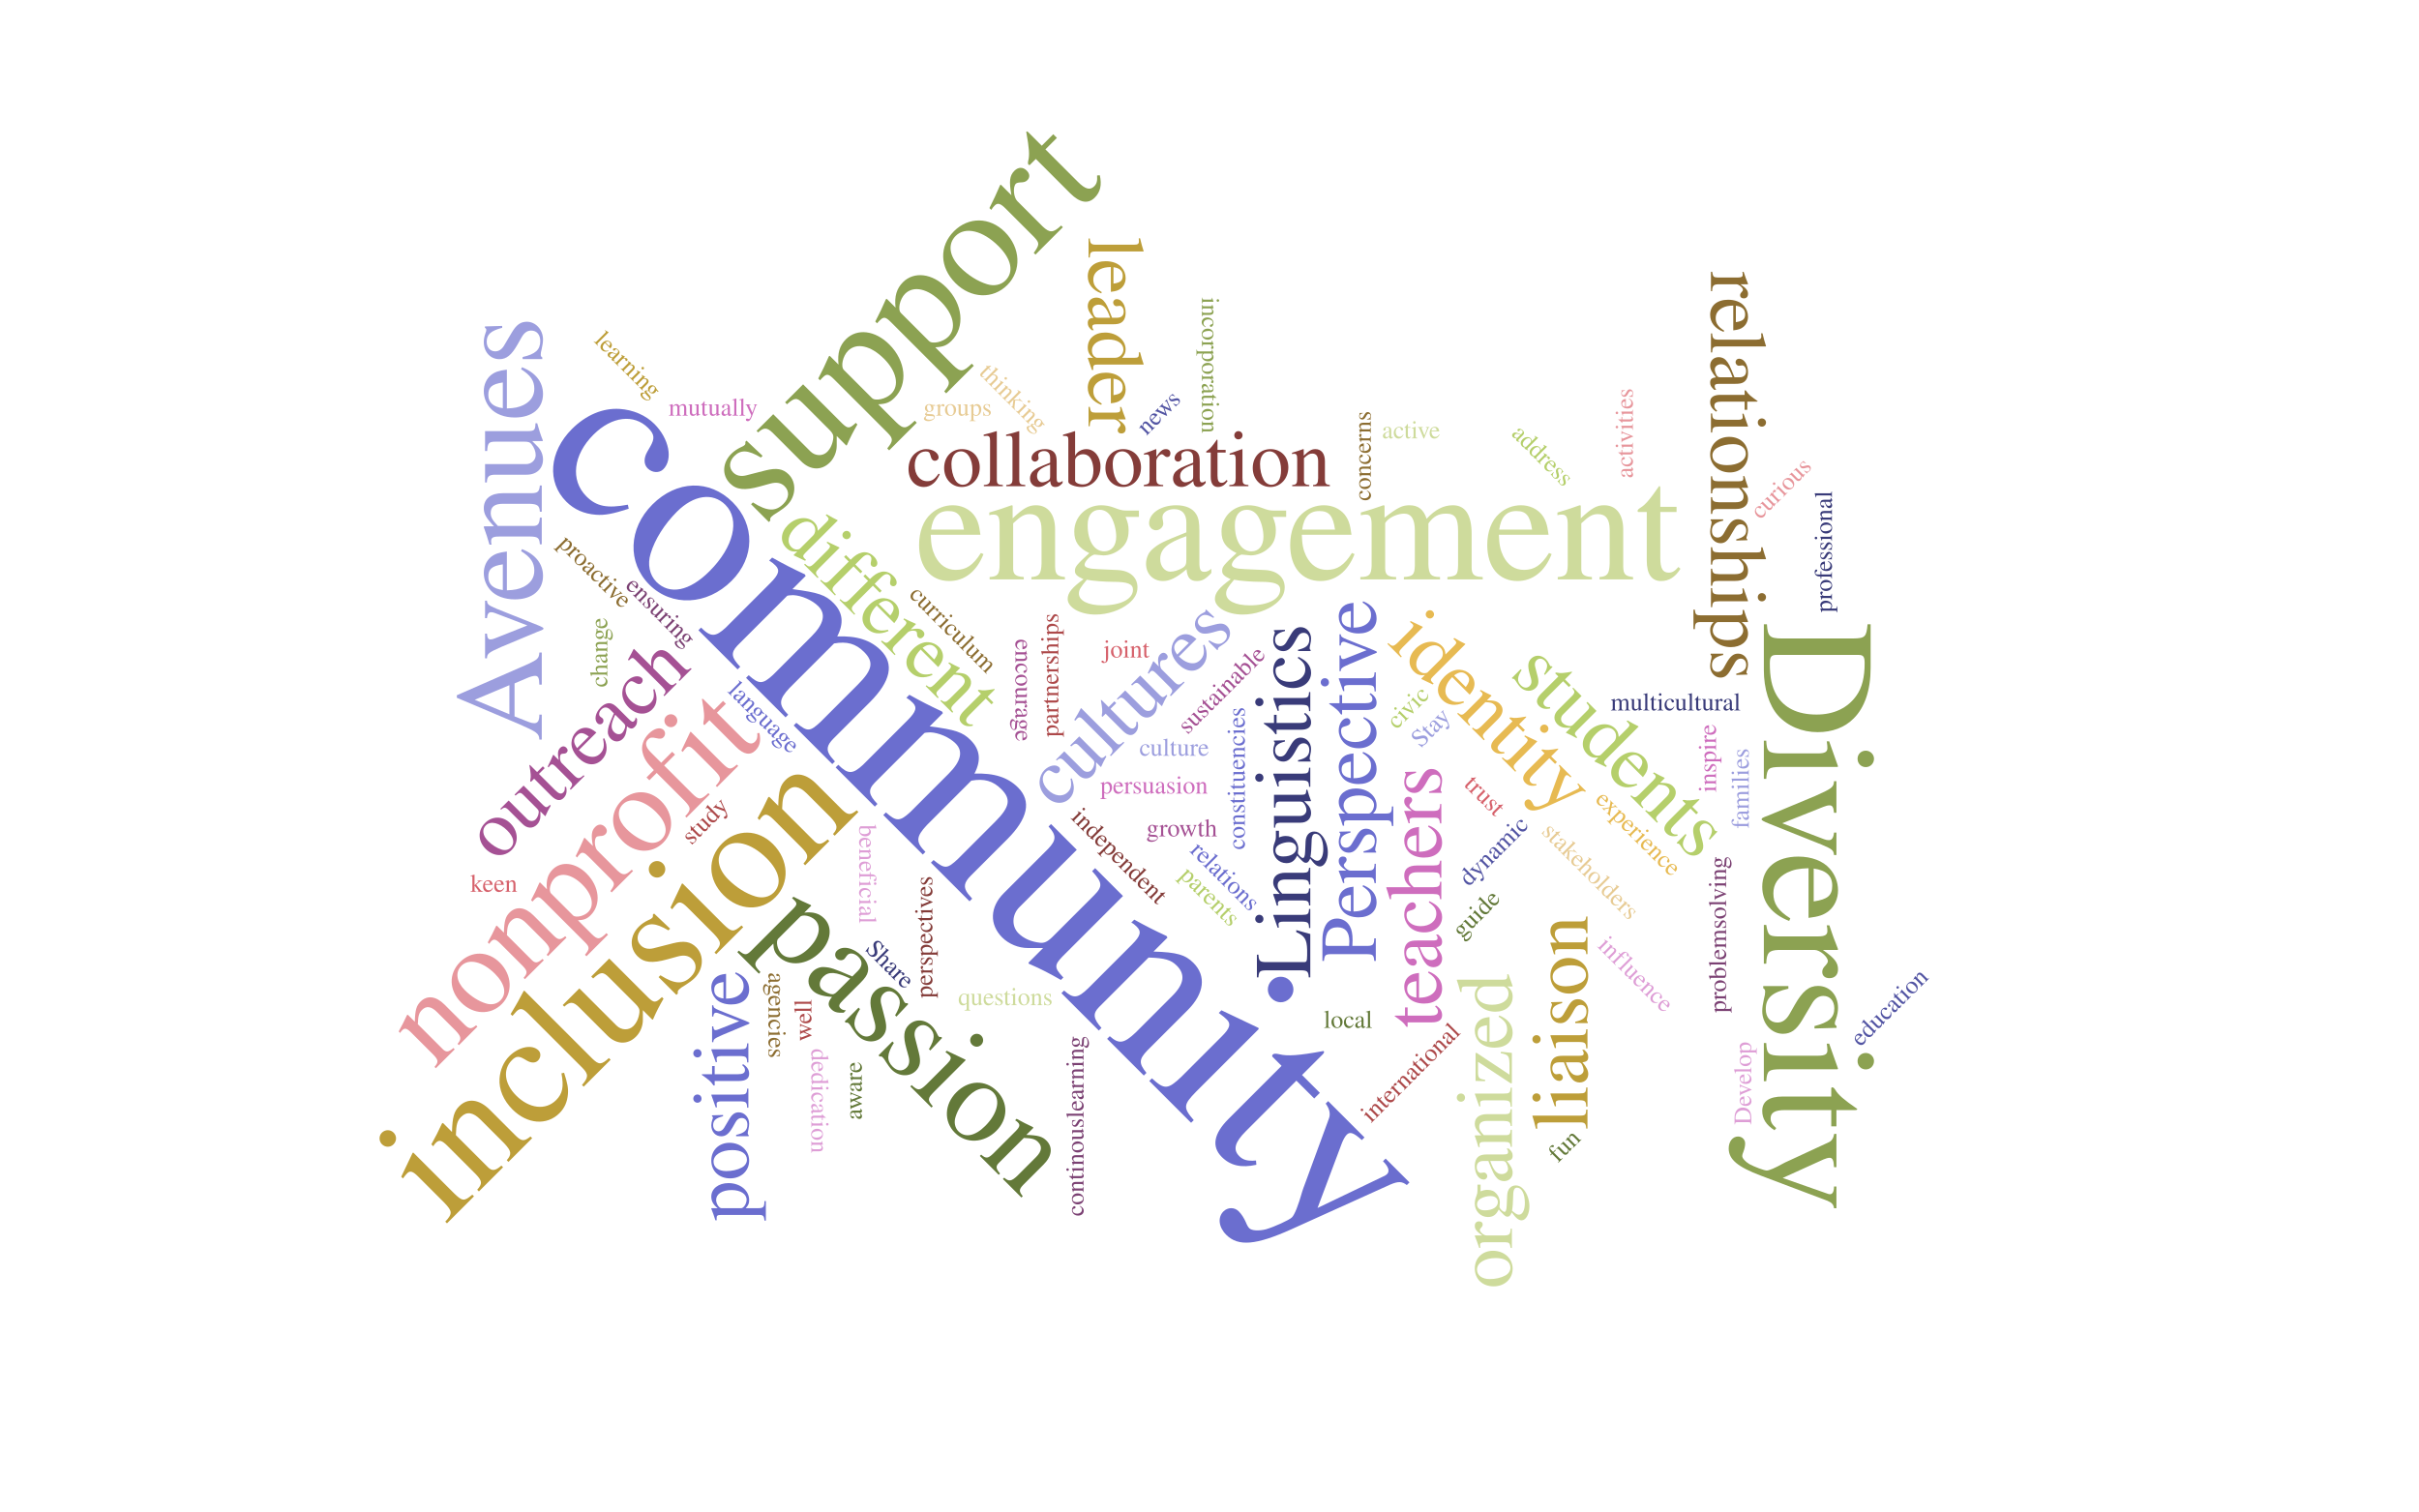
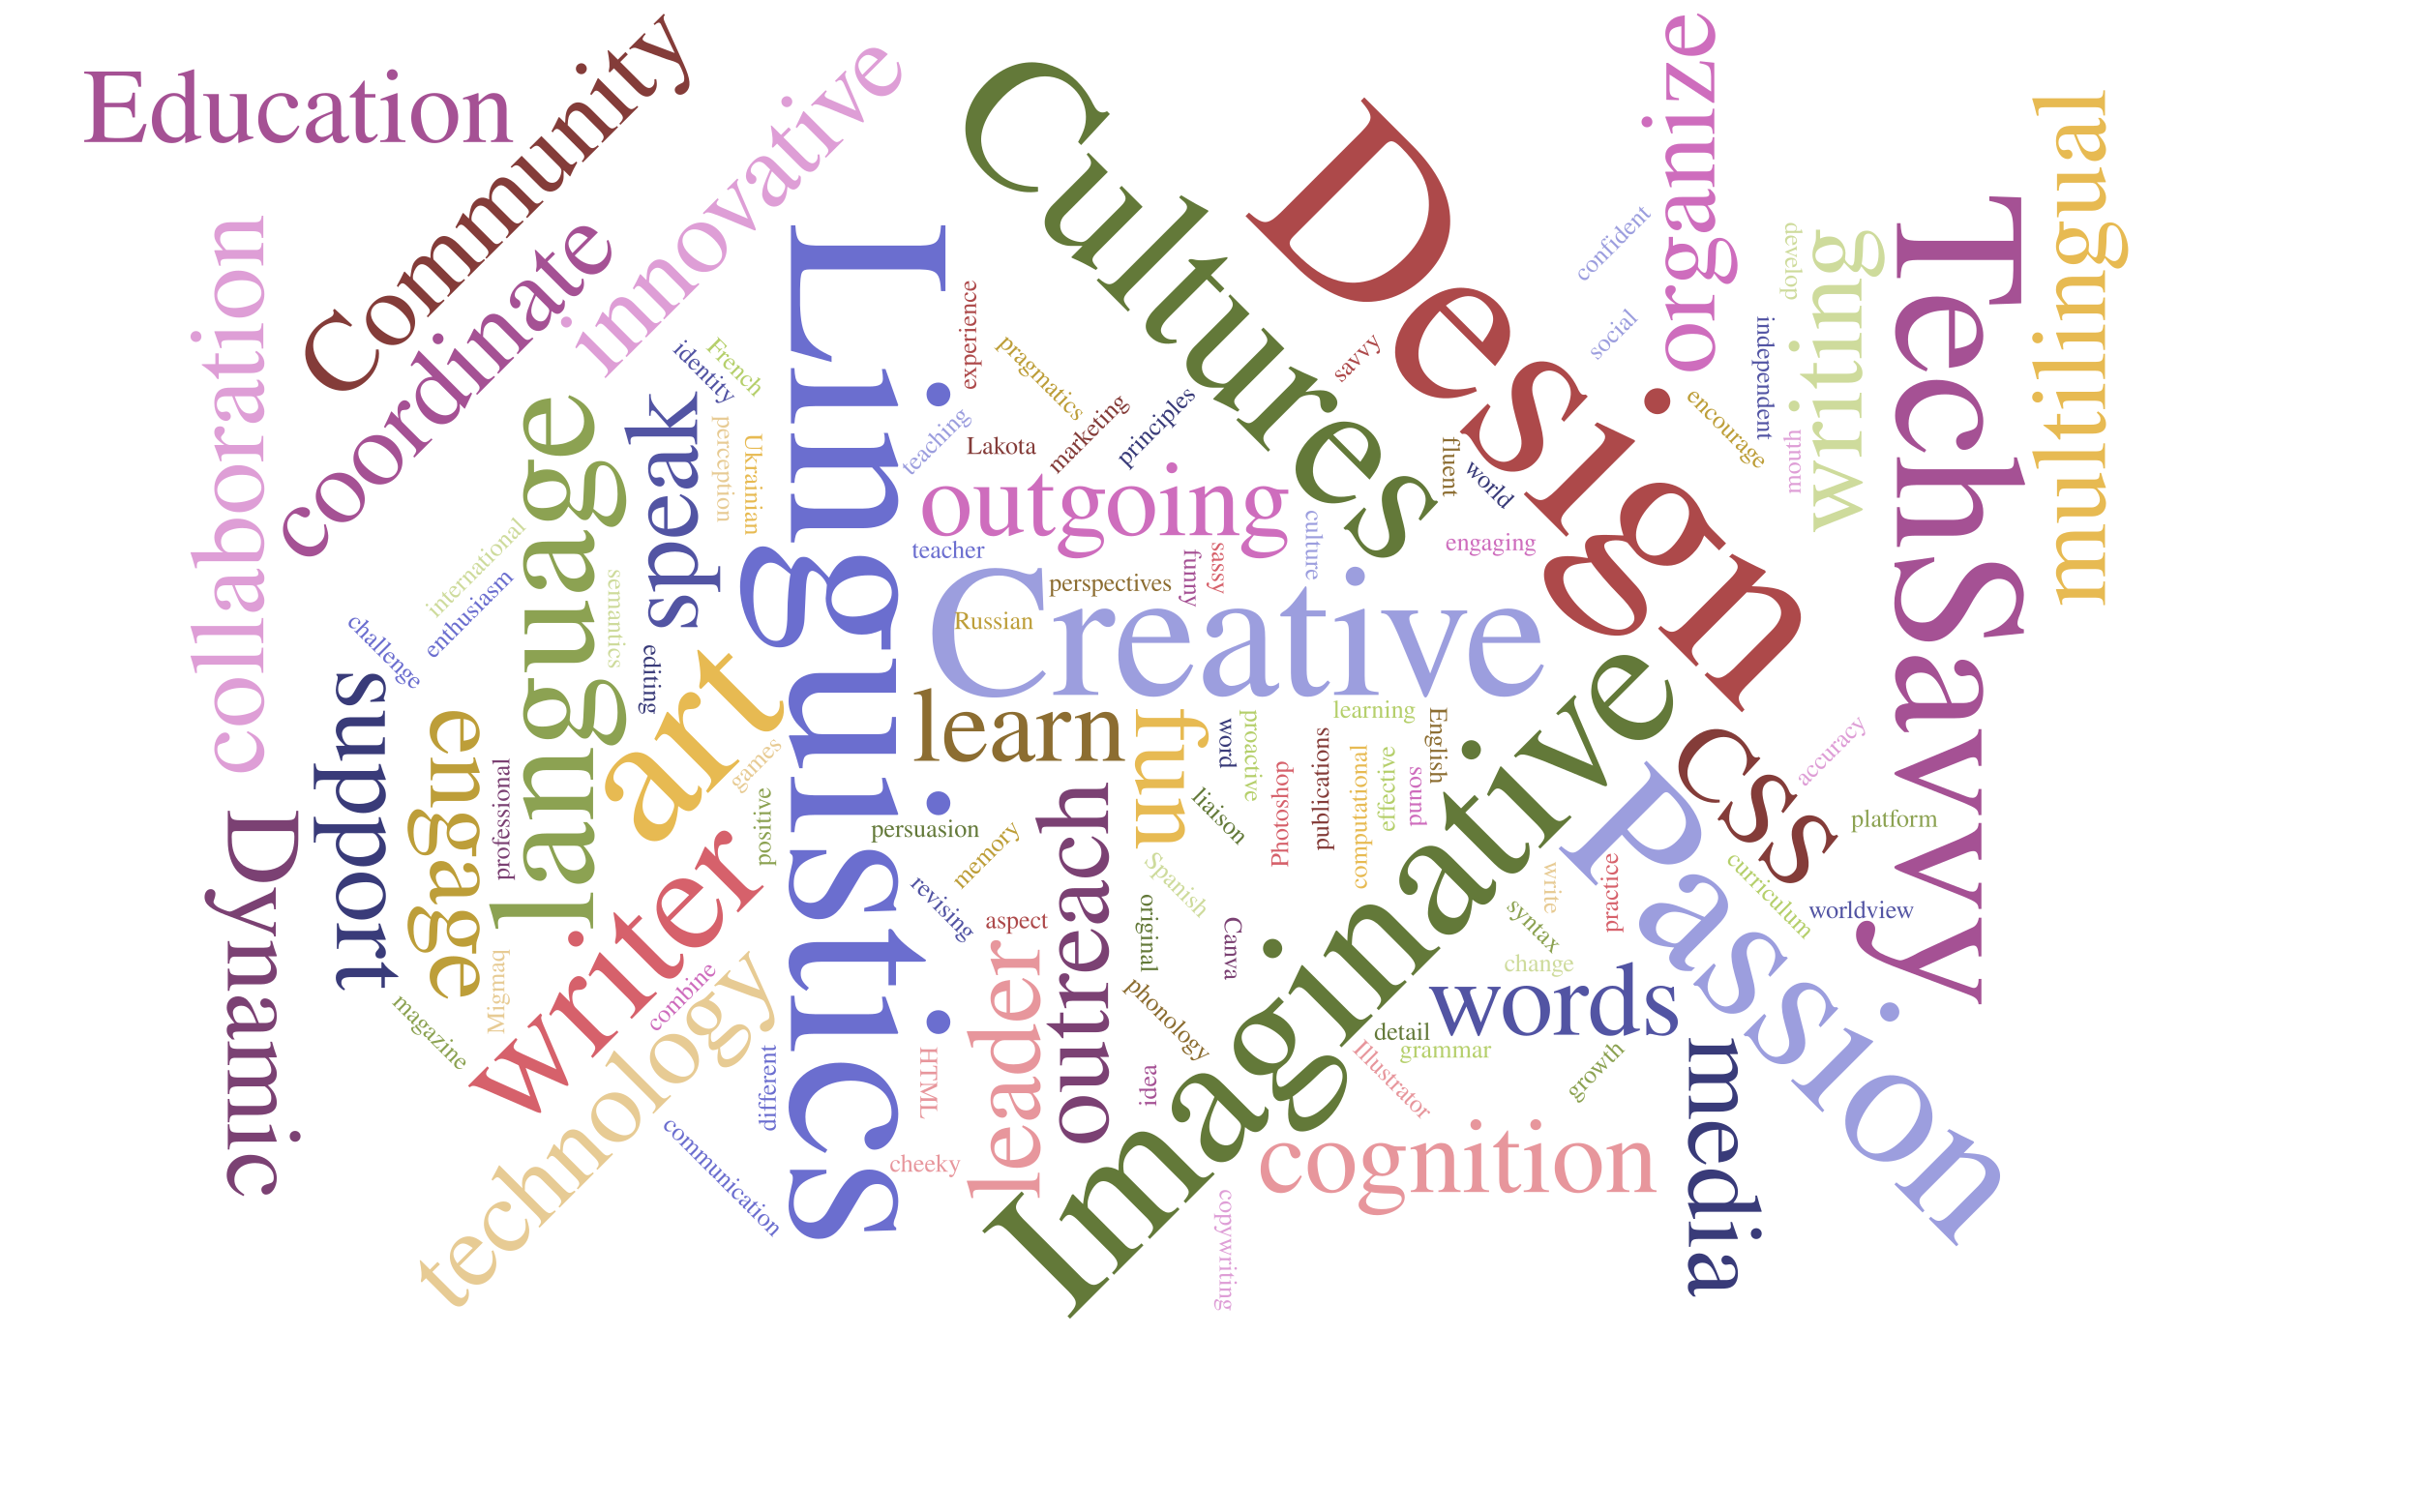
<svg xmlns="http://www.w3.org/2000/svg" width="960" height="600" version="1.1">
  <g />
-   <g transform="translate(480,300)scale(1,1)">
-     <text text-anchor="middle" transform="translate(-110,43)rotate(45)" style="font-size: 99px; font-family: Times; fill: #6b6ecf;">community</text>
-     <text text-anchor="middle" transform="translate(-265,-90)rotate(-90)" style="font-size: 50px; font-family: Times; fill: #9c9ede;">Avenues</text>
-     <text text-anchor="middle" transform="translate(55,108)rotate(0)" style="font-size: 10px; font-family: Times; fill: #637939;">local</text>
-     <text text-anchor="middle" transform="translate(220,64)rotate(90)" style="font-size: 64px; font-family: Times; fill: #8ca252;">Diversity</text>
-     <text text-anchor="middle" transform="translate(156,5)rotate(45)" style="font-size: 32px; font-family: Times; fill: #b5cf6b;">students</text>
-     <text text-anchor="middle" transform="translate(199,-111)rotate(90)" style="font-size: 32px; font-family: Times; fill: #8c6d31;">relationships</text>
-     <text text-anchor="middle" transform="translate(-100,-135)rotate(0)" style="font-size: 10px; font-family: Times; fill: #e7cb94;">groups</text>
-     <text text-anchor="middle" transform="translate(-110,72)rotate(-90)" style="font-size: 10px; font-family: Times; fill: #843c39;">perspectives</text>
-     <text text-anchor="middle" transform="translate(-158,105)rotate(-90)" style="font-size: 10px; font-family: Times; fill: #ad494a;">well</text>
-     <text text-anchor="middle" transform="translate(92,56)rotate(-90)" style="font-size: 32px; font-family: Times; fill: #ce6dbd;">teachers</text>
-     <text text-anchor="middle" transform="translate(-183,135)rotate(-90)" style="font-size: 32px; font-family: Times; fill: #6b6ecf;">positive</text>
-     <text text-anchor="middle" transform="translate(81,-17)rotate(-45)" style="font-size: 10px; font-family: Times; fill: #b5cf6b;">civic</text>
-     <text text-anchor="middle" transform="translate(-175,103)rotate(90)" style="font-size: 10px; font-family: Times; fill: #8c6d31;">agencies</text>
-     <text text-anchor="middle" transform="translate(-60,-32)rotate(-90)" style="font-size: 10px; font-family: Times; fill: #ad494a;">partnerships</text>
-     <text text-anchor="middle" transform="translate(-33,-39)rotate(0)" style="font-size: 10px; font-family: Times; fill: #d6616b;">joint</text>
-     <text text-anchor="middle" transform="translate(168,-128)rotate(-90)" style="font-size: 10px; font-family: Times; fill: #e7969c;">activities</text>
-     <text text-anchor="middle" transform="translate(-220,-55)rotate(45)" style="font-size: 10px; font-family: Times; fill: #7b4173;">ensuring</text>
-     <text text-anchor="middle" transform="translate(7,-24)rotate(-45)" style="font-size: 10px; font-family: Times; fill: #a55194;">sustainable</text>
-     <text text-anchor="middle" transform="translate(-197,-135)rotate(0)" style="font-size: 10px; font-family: Times; fill: #ce6dbd;">mutually</text>
-     <text text-anchor="middle" transform="translate(-139,47)rotate(90)" style="font-size: 10px; font-family: Times; fill: #de9ed6;">beneficial</text>
-     <text text-anchor="middle" transform="translate(-129,85)rotate(45)" style="font-size: 10px; font-family: Times; fill: #393b79;">Share</text>
-     <text text-anchor="middle" transform="translate(-18,-134)rotate(-45)" style="font-size: 10px; font-family: Times; fill: #5254a3;">news</text>
-     <text text-anchor="middle" transform="translate(90,-9)rotate(-45)" style="font-size: 10px; font-family: Times; fill: #9c9ede;">Stay</text>
-     <text text-anchor="middle" transform="translate(-138,133)rotate(-90)" style="font-size: 10px; font-family: Times; fill: #637939;">aware</text>
-     <text text-anchor="middle" transform="translate(130,-117)rotate(45)" style="font-size: 10px; font-family: Times; fill: #b5cf6b;">address</text>
-     <text text-anchor="middle" transform="translate(-81,99)rotate(0)" style="font-size: 10px; font-family: Times; fill: #cedb9c;">questions</text>
-     <text text-anchor="middle" transform="translate(64,-119)rotate(-90)" style="font-size: 10px; font-family: Times; fill: #8c6d31;">concerns</text>
-     <text text-anchor="middle" transform="translate(-221,104)rotate(-45)" style="font-size: 64px; font-family: Times; fill: #bd9e39;">inclusion</text>
-     <text text-anchor="middle" transform="translate(214,13)rotate(-90)" style="font-size: 10px; font-family: Times; fill: #9c9ede;">families</text>
-     <text text-anchor="middle" transform="translate(108,65)rotate(-45)" style="font-size: 10px; font-family: Times; fill: #637939;">guide</text>
-     <text text-anchor="middle" transform="translate(-109,-159)rotate(-45)" style="font-size: 64px; font-family: Times; fill: #8ca252;">support</text>
-     <text text-anchor="middle" transform="translate(-2,58)rotate(45)" style="font-size: 10px; font-family: Times; fill: #b5cf6b;">parents</text>
-     <text text-anchor="middle" transform="translate(-233,-153)rotate(45)" style="font-size: 10px; font-family: Times; fill: #bd9e39;">learning</text>
-     <text text-anchor="middle" transform="translate(-244,4)rotate(-45)" style="font-size: 32px; font-family: Times; fill: #a55194;">outreach</text>
-     <text text-anchor="middle" transform="translate(215,130)rotate(-90)" style="font-size: 10px; font-family: Times; fill: #de9ed6;">Develop</text>
-     <text text-anchor="middle" transform="translate(35,-70)rotate(0)" style="font-size: 64px; font-family: Times; fill: #cedb9c;">engagement</text>
-     <text text-anchor="middle" transform="translate(-127,123)rotate(45)" style="font-size: 50px; font-family: Times; fill: #637939;">passion</text>
-     <text text-anchor="middle" transform="translate(-239,-41)rotate(-90)" style="font-size: 10px; font-family: Times; fill: #8ca252;">change</text>
-     <text text-anchor="middle" transform="translate(-134,-49)rotate(45)" style="font-size: 32px; font-family: Times; fill: #b5cf6b;">different</text>
-     <text text-anchor="middle" transform="translate(120,149)rotate(-90)" style="font-size: 32px; font-family: Times; fill: #cedb9c;">organized</text>
-     <text text-anchor="middle" transform="translate(150,106)rotate(-90)" style="font-size: 32px; font-family: Times; fill: #bd9e39;">liaison</text>
-     <text text-anchor="middle" transform="translate(168,33)rotate(45)" style="font-size: 10px; font-family: Times; fill: #e7ba52;">experience</text>
-     <text text-anchor="middle" transform="translate(-80,-140)rotate(45)" style="font-size: 10px; font-family: Times; fill: #e7cb94;">thinking</text>
-     <text text-anchor="middle" transform="translate(-198,28)rotate(-45)" style="font-size: 10px; font-family: Times; fill: #ad494a;">study</text>
-     <text text-anchor="middle" transform="translate(66,10)rotate(-90)" style="font-size: 32px; font-family: Times; fill: #6b6ecf;">Perspective</text>
-     <text text-anchor="middle" transform="translate(107,18)rotate(45)" style="font-size: 10px; font-family: Times; fill: #d6616b;">trust</text>
-     <text text-anchor="middle" transform="translate(-242,59)rotate(-45)" style="font-size: 50px; font-family: Times; fill: #e7969c;">nonprofit</text>
-     <text text-anchor="middle" transform="translate(201,1)rotate(-90)" style="font-size: 10px; font-family: Times; fill: #ce6dbd;">inspire</text>
-     <text text-anchor="middle" transform="translate(4,50)rotate(45)" style="font-size: 10px; font-family: Times; fill: #6b6ecf;">relations</text>
-     <text text-anchor="middle" transform="translate(-25,-14)rotate(-45)" style="font-size: 32px; font-family: Times; fill: #9c9ede;">cultures</text>
-     <text text-anchor="middle" transform="translate(143,157)rotate(-45)" style="font-size: 10px; font-family: Times; fill: #637939;">fun</text>
-     <text text-anchor="middle" transform="translate(40,18)rotate(-90)" style="font-size: 32px; font-family: Times; fill: #393b79;">Linguistics</text>
-     <text text-anchor="middle" transform="translate(-36,-107)rotate(0)" style="font-size: 32px; font-family: Times; fill: #843c39;">collaboration</text>
-     <text text-anchor="middle" transform="translate(14,9)rotate(-90)" style="font-size: 10px; font-family: Times; fill: #6b6ecf;">constituencies</text>
-     <text text-anchor="middle" transform="translate(-104,-48)rotate(45)" style="font-size: 10px; font-family: Times; fill: #8c6d31;">curriculum</text>
-     <text text-anchor="middle" transform="translate(205,71)rotate(-90)" style="font-size: 10px; font-family: Times; fill: #7b4173;">problemsolving</text>
-     <text text-anchor="middle" transform="translate(-77,-26)rotate(90)" style="font-size: 10px; font-family: Times; fill: #a55194;">encourage</text>
-     <text text-anchor="middle" transform="translate(-158,137)rotate(90)" style="font-size: 10px; font-family: Times; fill: #de9ed6;">dedication</text>
-     <text text-anchor="middle" transform="translate(185,-18)" style="font-size: 10px; font-family: Times; fill: #393b79;">multicultural</text>
-     <text text-anchor="middle" transform="translate(272,102)rotate(-45)" style="font-size: 10px; font-family: Times; fill: #5254a3;">education</text>
-     <text text-anchor="middle" transform="translate(-3,-155)rotate(90)" style="font-size: 10px; font-family: Times; fill: #8ca252;">incorporation</text>
-     <text text-anchor="middle" transform="translate(80,-126)rotate(0)" style="font-size: 10px; font-family: Times; fill: #cedb9c;">active</text>
-     <text text-anchor="middle" transform="translate(-246,-71)rotate(45)" style="font-size: 10px; font-family: Times; fill: #8c6d31;">proactive</text>
-     <text text-anchor="middle" transform="translate(-48,-167)rotate(90)" style="font-size: 32px; font-family: Times; fill: #bd9e39;">leader</text>
-     <text text-anchor="middle" transform="translate(105,-10)rotate(45)" style="font-size: 32px; font-family: Times; fill: #e7ba52;">identity</text>
-     <text text-anchor="middle" transform="translate(149,48)rotate(45)" style="font-size: 10px; font-family: Times; fill: #e7cb94;">stakeholders</text>
-     <text text-anchor="middle" transform="translate(-38,42)rotate(45)" style="font-size: 10px; font-family: Times; fill: #843c39;">independent</text>
-     <text text-anchor="middle" transform="translate(82,128)rotate(-45)" style="font-size: 10px; font-family: Times; fill: #ad494a;">international</text>
-     <text text-anchor="middle" transform="translate(-284,54)rotate(0)" style="font-size: 10px; font-family: Times; fill: #d6616b;">keen</text>
-     <text text-anchor="middle" transform="translate(229,-104)rotate(-45)" style="font-size: 10px; font-family: Times; fill: #e7969c;">curious</text>
-     <text text-anchor="middle" transform="translate(-50,147)rotate(-90)" style="font-size: 10px; font-family: Times; fill: #7b4173;">continouslearning</text>
-     <text text-anchor="middle" transform="translate(-11,32)" style="font-size: 10px; font-family: Times; fill: #a55194;">growth</text>
-     <text text-anchor="middle" transform="translate(-22,15)rotate(0)" style="font-size: 10px; font-family: Times; fill: #ce6dbd;">persuasion</text>
-     <text text-anchor="middle" transform="translate(167,89)rotate(45)" style="font-size: 10px; font-family: Times; fill: #de9ed6;">influence</text>
-     <text text-anchor="middle" transform="translate(247,-81)rotate(-90)" style="font-size: 10px; font-family: Times; fill: #393b79;">professional</text>
-     <text text-anchor="middle" transform="translate(-130,-69)rotate(90)" style="font-size: 10px; font-family: Times; fill: #5254a3;" />
-     <text text-anchor="middle" transform="translate(115,40)rotate(-45)" style="font-size: 10px; font-family: Times; fill: #5254a3;">dynamic</text>
-     <text text-anchor="middle" transform="translate(-179,-13)rotate(45)" style="font-size: 10px; font-family: Times; fill: #6b6ecf;">language</text>
-     <text text-anchor="middle" transform="translate(-14,0)" style="font-size: 10px; font-family: Times; fill: #9c9ede;">culture</text>
+   <g transform="translate(480,300)scale(1.006711,1.006711)">
+     <text text-anchor="middle" transform="translate(-165,-8)rotate(90)" style="font-size: 92px; font-family: Times; fill: #6b6ecf;">Linguistics</text>
+     <text text-anchor="middle" transform="translate(11,-24)rotate(0)" style="font-size: 74px; font-family: Times; fill: #9c9ede;">Creative</text>
+     <text text-anchor="middle" transform="translate(-243,-37)rotate(-90)" style="font-size: 60px; font-family: Times; fill: #8ca252;">language</text>
+     <text text-anchor="middle" transform="translate(65,-15)rotate(0)" style="font-size: 10px; font-family: Times; fill: #b5cf6b;">learning</text>
+     <text text-anchor="middle" transform="translate(257,-148)rotate(-90)" style="font-size: 42px; font-family: Times; fill: #cedb9c;">writing</text>
+     <text text-anchor="middle" transform="translate(-75,2)rotate(0)" style="font-size: 42px; font-family: Times; fill: #8c6d31;">learn</text>
+     <text text-anchor="middle" transform="translate(-307,39)rotate(90)" style="font-size: 42px; font-family: Times; fill: #bd9e39;">engage</text>
+     <text text-anchor="middle" transform="translate(-29,9)rotate(90)" style="font-size: 42px; font-family: Times; fill: #e7ba52;">fun</text>
+     <text text-anchor="middle" transform="translate(-177,5)rotate(-45)" style="font-size: 10px; font-family: Times; fill: #e7cb94;">games</text>
+     <text text-anchor="middle" transform="translate(-272,-209)rotate(-45)" style="font-size: 42px; font-family: Times; fill: #843c39;">Community</text>
+     <text text-anchor="middle" transform="translate(112,-115)rotate(45)" style="font-size: 100px; font-family: Times; fill: #ad494a;">Design</text>
+     <text text-anchor="middle" transform="translate(-223,99)rotate(-45)" style="font-size: 60px; font-family: Times; fill: #d6616b;">writer</text>
+     <text text-anchor="middle" transform="translate(-67,124)rotate(-90)" style="font-size: 42px; font-family: Times; fill: #e7969c;">leader</text>
+     <text text-anchor="middle" transform="translate(-40,82)rotate(-90)" style="font-size: 42px; font-family: Times; fill: #7b4173;">outreach</text>
+     <text text-anchor="middle" transform="translate(-294,-137)rotate(-45)" style="font-size: 42px; font-family: Times; fill: #a55194;">coordinate</text>
+     <text text-anchor="middle" transform="translate(199,-222)rotate(-90)" style="font-size: 42px; font-family: Times; fill: #ce6dbd;">organize</text>
+     <text text-anchor="middle" transform="translate(-373,-103)rotate(-90)" style="font-size: 42px; font-family: Times; fill: #de9ed6;">collaboration</text>
+     <text text-anchor="middle" transform="translate(-344,29)rotate(90)" style="font-size: 42px; font-family: Times; fill: #393b79;">support</text>
+     <text text-anchor="middle" transform="translate(-202,-96)rotate(-90)" style="font-size: 42px; font-family: Times; fill: #5254a3;">speak</text>
+     <text text-anchor="middle" transform="translate(-171,131)rotate(-90)" style="font-size: 10px; font-family: Times; fill: #6b6ecf;">different</text>
+     <text text-anchor="middle" transform="translate(136,110)rotate(0)" style="font-size: 42px; font-family: Times; fill: #5254a3;">words</text>
+     <text text-anchor="middle" transform="translate(216,115)rotate(45)" style="font-size: 74px; font-family: Times; fill: #9c9ede;">Passion</text>
+     <text text-anchor="middle" transform="translate(-173,28)rotate(-90)" style="font-size: 10px; font-family: Times; fill: #8ca252;">positive</text>
+     <text text-anchor="middle" transform="translate(14,0)rotate(90)" style="font-size: 10px; font-family: Times; fill: #b5cf6b;">proactive</text>
+     <text text-anchor="middle" transform="translate(130,85)rotate(0)" style="font-size: 10px; font-family: Times; fill: #cedb9c;">change</text>
+     <text text-anchor="middle" transform="translate(-39,-65)rotate(0)" style="font-size: 10px; font-family: Times; fill: #8c6d31;">perspectives</text>
+     <text text-anchor="middle" transform="translate(-193,10)rotate(-45)" style="font-size: 74px; font-family: Times; fill: #e7ba52;">art</text>
+     <text text-anchor="middle" transform="translate(-233,155)rotate(-45)" style="font-size: 42px; font-family: Times; fill: #e7cb94;">technology</text>
+     <text text-anchor="middle" transform="translate(205,29)rotate(45)" style="font-size: 42px; font-family: Times; fill: #843c39;">CSS</text>
+     <text text-anchor="middle" transform="translate(-114,129)rotate(90)" style="font-size: 10px; font-family: Times; fill: #e7969c;">HTML</text>
+     <text text-anchor="middle" transform="translate(271,-61)rotate(90)" style="font-size: 74px; font-family: Times; fill: #a55194;">TechSavvy</text>
+     <text text-anchor="middle" transform="translate(-206,97)rotate(-45)" style="font-size: 10px; font-family: Times; fill: #ce6dbd;">combine</text>
+     <text text-anchor="middle" transform="translate(-178,-209)rotate(-45)" style="font-size: 42px; font-family: Times; fill: #de9ed6;">innovative</text>
+     <text text-anchor="middle" transform="translate(-19,-128)rotate(-45)" style="font-size: 10px; font-family: Times; fill: #393b79;">principles</text>
+     <text text-anchor="middle" transform="translate(-201,-149)rotate(45)" style="font-size: 10px; font-family: Times; fill: #5254a3;">identity</text>
+     <text text-anchor="middle" transform="translate(-194,168)rotate(45)" style="font-size: 10px; font-family: Times; fill: #6b6ecf;">communication</text>
+     <text text-anchor="middle" transform="translate(-191,149)rotate(45)" style="font-size: 10px; font-family: Times; fill: #393b79;" />
+     <text text-anchor="middle" transform="translate(38,-83)rotate(90)" style="font-size: 10px; font-family: Times; fill: #9c9ede;">culture</text>
+     <text text-anchor="middle" transform="translate(-112,32)rotate(0)" style="font-size: 10px; font-family: Times; fill: #637939;">persuasion</text>
+     <text text-anchor="middle" transform="translate(154,126)rotate(-45)" style="font-size: 10px; font-family: Times; fill: #8ca252;">growth</text>
+     <text text-anchor="middle" transform="translate(219,57)rotate(45)" style="font-size: 10px; font-family: Times; fill: #b5cf6b;">curriculum</text>
+     <text text-anchor="middle" transform="translate(-287,-72)rotate(-45)" style="font-size: 10px; font-family: Times; fill: #cedb9c;">international</text>
+     <text text-anchor="middle" transform="translate(92,-114)rotate(90)" style="font-size: 10px; font-family: Times; fill: #8c6d31;">fluent</text>
+     <text text-anchor="middle" transform="translate(202,-127)rotate(45)" style="font-size: 10px; font-family: Times; fill: #bd9e39;">encourage</text>
+     <text text-anchor="middle" transform="translate(-194,-113)rotate(90)" style="font-size: 10px; font-family: Times; fill: #e7cb94;">perception</text>
+     <text text-anchor="middle" transform="translate(-46,-125)rotate(-45)" style="font-size: 10px; font-family: Times; fill: #843c39;">marketing</text>
+     <text text-anchor="middle" transform="translate(-86,41)rotate(-45)" style="font-size: 10px; font-family: Times; fill: #bd9e39;">memory</text>
+     <text text-anchor="middle" transform="translate(-76,68)rotate(0)" style="font-size: 10px; font-family: Times; fill: #ad494a;">aspect</text>
+     <text text-anchor="middle" transform="translate(161,54)rotate(-90)" style="font-size: 10px; font-family: Times; fill: #d6616b;">practice</text>
+     <text text-anchor="middle" transform="translate(98,172)rotate(0)" style="font-size: 42px; font-family: Times; fill: #e7969c;">cognition</text>
+     <text text-anchor="middle" transform="translate(-387,98)rotate(90)" style="font-size: 42px; font-family: Times; fill: #7b4173;">Dynamic</text>
+     <text text-anchor="middle" transform="translate(111,-81)rotate(0)" style="font-size: 10px; font-family: Times; fill: #ce6dbd;">engaging</text>
+     <text text-anchor="middle" transform="translate(247,0)rotate(-45)" style="font-size: 10px; font-family: Times; fill: #de9ed6;">accuracy</text>
+     <text text-anchor="middle" transform="translate(189,162)rotate(90)" style="font-size: 42px; font-family: Times; fill: #393b79;">media</text>
+     <text text-anchor="middle" transform="translate(216,-149)rotate(90)" style="font-size: 10px; font-family: Times; fill: #5254a3;">independent</text>
+     <text text-anchor="middle" transform="translate(-103,-78)rotate(0)" style="font-size: 10px; font-family: Times; fill: #6b6ecf;">teacher</text>
+     <text text-anchor="middle" transform="translate(-106,-122)rotate(-45)" style="font-size: 10px; font-family: Times; fill: #9c9ede;">teaching</text>
+     <text text-anchor="middle" transform="translate(76,112)rotate(0)" style="font-size: 10px; font-family: Times; fill: #637939;">detail</text>
+     <text text-anchor="middle" transform="translate(126,69)rotate(45)" style="font-size: 10px; font-family: Times; fill: #8ca252;">syntax</text>
+     <text text-anchor="middle" transform="translate(93,119)rotate(0)" style="font-size: 10px; font-family: Times; fill: #b5cf6b;">grammar</text>
+     <text text-anchor="middle" transform="translate(-237,-54)rotate(90)" style="font-size: 10px; font-family: Times; fill: #cedb9c;">semantics</text>
+     <text text-anchor="middle" transform="translate(-18,106)rotate(45)" style="font-size: 10px; font-family: Times; fill: #8c6d31;">phonology</text>
+     <text text-anchor="middle" transform="translate(-68,-147)rotate(45)" style="font-size: 10px; font-family: Times; fill: #bd9e39;">pragmatics</text>
+     <text text-anchor="middle" transform="translate(62,24)rotate(-90)" style="font-size: 10px; font-family: Times; fill: #e7ba52;">computational</text>
+     <text text-anchor="middle" transform="translate(132,52)rotate(90)" style="font-size: 10px; font-family: Times; fill: #e7cb94;">write</text>
+     <text text-anchor="middle" transform="translate(47,13)rotate(-90)" style="font-size: 10px; font-family: Times; fill: #843c39;">publications</text>
+     <text text-anchor="middle" transform="translate(-18,-161)rotate(45)" style="font-size: 74px; font-family: Times; fill: #637939;">Cultures</text>
+     <text text-anchor="middle" transform="translate(-92,-166)rotate(-90)" style="font-size: 10px; font-family: Times; fill: #ad494a;">experience</text>
+     <text text-anchor="middle" transform="translate(31,23)rotate(-90)" style="font-size: 10px; font-family: Times; fill: #d6616b;">Photoshop</text>
+     <text text-anchor="middle" transform="translate(70,130)rotate(45)" style="font-size: 10px; font-family: Times; fill: #e7969c;">Illustrator</text>
+     <text text-anchor="middle" transform="translate(6,76)rotate(90)" style="font-size: 10px; font-family: Times; fill: #7b4173;">Canva</text>
+     <text text-anchor="middle" transform="translate(-10,-70)rotate(90)" style="font-size: 10px; font-family: Times; fill: #a55194;">funny</text>
+     <text text-anchor="middle" transform="translate(-41,-87)rotate(0)" style="font-size: 42px; font-family: Times; fill: #ce6dbd;">outgoing</text>
+     <text text-anchor="middle" transform="translate(4,195)rotate(90)" style="font-size: 10px; font-family: Times; fill: #de9ed6;">copywriting</text>
+     <text text-anchor="middle" transform="translate(-223,-30)rotate(90)" style="font-size: 10px; font-family: Times; fill: #393b79;">editing</text>
+     <text text-anchor="middle" transform="translate(-107,62)rotate(45)" style="font-size: 10px; font-family: Times; fill: #5254a3;">revising</text>
+     <text text-anchor="middle" transform="translate(-290,-54)rotate(-45)" style="font-size: 10px; font-family: Times; fill: #6b6ecf;">enthusiasm</text>
+     <text text-anchor="middle" transform="translate(161,-164)rotate(-45)" style="font-size: 10px; font-family: Times; fill: #9c9ede;">social</text>
+     <text text-anchor="middle" transform="translate(67,100)rotate(-45)" style="font-size: 74px; font-family: Times; fill: #637939;">Imaginative</text>
+     <text text-anchor="middle" transform="translate(353,-161)rotate(-90)" style="font-size: 42px; font-family: Times; fill: #e7ba52;">multilingual</text>
+     <text text-anchor="middle" transform="translate(2,26)rotate(45)" style="font-size: 10px; font-family: Times; fill: #637939;">liaison</text>
+     <text text-anchor="middle" transform="translate(-309,111)rotate(45)" style="font-size: 10px; font-family: Times; fill: #8ca252;">magazine</text>
+     <text text-anchor="middle" transform="translate(-189,-151)rotate(45)" style="font-size: 10px; font-family: Times; fill: #b5cf6b;">French</text>
+     <text text-anchor="middle" transform="translate(-15,53)rotate(45)" style="font-size: 10px; font-family: Times; fill: #cedb9c;">Spanish</text>
+     <text text-anchor="middle" transform="translate(87,-4)rotate(90)" style="font-size: 10px; font-family: Times; fill: #8c6d31;">English</text>
+     <text text-anchor="middle" transform="translate(-85,-50)" style="font-size: 10px; font-family: Times; fill: #bd9e39;">Russian</text>
+     <text text-anchor="middle" transform="translate(-183,-107)rotate(90)" style="font-size: 10px; font-family: Times; fill: #e7ba52;">Ukrainian</text>
+     <text text-anchor="middle" transform="translate(-278,93)rotate(-90)" style="font-size: 10px; font-family: Times; fill: #e7cb94;">Migmaq</text>
+     <text text-anchor="middle" transform="translate(-82,-119)rotate(0)" style="font-size: 10px; font-family: Times; fill: #843c39;">Lakota</text>
+     <text text-anchor="middle" transform="translate(60,-155)rotate(-45)" style="font-size: 10px; font-family: Times; fill: #ad494a;">savvy</text>
+     <text text-anchor="middle" transform="translate(1,-74)rotate(90)" style="font-size: 10px; font-family: Times; fill: #d6616b;">sassy</text>
+     <text text-anchor="middle" transform="translate(-112,164)" style="font-size: 10px; font-family: Times; fill: #e7969c;">cheeky</text>
+     <text text-anchor="middle" transform="translate(-276,25)rotate(-90)" style="font-size: 10px; font-family: Times; fill: #7b4173;">professional</text>
+     <text text-anchor="middle" transform="translate(4,-5)rotate(90)" style="font-size: 10px; font-family: Times; fill: #393b79;">word</text>
+     <text text-anchor="middle" transform="translate(-21,130)rotate(-90)" style="font-size: 10px; font-family: Times; fill: #a55194;">idea</text>
+     <text text-anchor="middle" transform="translate(79,16)rotate(90)" style="font-size: 10px; font-family: Times; fill: #ce6dbd;">sound</text>
+     <text text-anchor="middle" transform="translate(233,-116)rotate(-90)" style="font-size: 10px; font-family: Times; fill: #de9ed6;">mouth</text>
+     <text text-anchor="middle" transform="translate(108,-105)rotate(45)" style="font-size: 10px; font-family: Times; fill: #393b79;">world</text>
+     <text text-anchor="middle" transform="translate(257,64)rotate(0)" style="font-size: 10px; font-family: Times; fill: #5254a3;">worldview</text>
+     <text text-anchor="middle" transform="translate(-327,-39)rotate(45)" style="font-size: 10px; font-family: Times; fill: #6b6ecf;">challenge</text>
+     <text text-anchor="middle" transform="translate(-359,-242)rotate(0)" style="font-size: 42px; font-family: Times; fill: #a55194;">Education</text>
+     <text text-anchor="middle" transform="translate(161,-200)rotate(-45)" style="font-size: 10px; font-family: Times; fill: #9c9ede;">confident</text>
+     <text text-anchor="middle" transform="translate(-27,70)rotate(90)" style="font-size: 10px; font-family: Times; fill: #637939;">original</text>
+     <text text-anchor="middle" transform="translate(270,28)rotate(0)" style="font-size: 10px; font-family: Times; fill: #8ca252;">platform</text>
+     <text text-anchor="middle" transform="translate(73,13)rotate(-90)" style="font-size: 10px; font-family: Times; fill: #b5cf6b;">effective</text>
+     <text text-anchor="middle" transform="translate(227,-195)rotate(90)" style="font-size: 10px; font-family: Times; fill: #cedb9c;">develop</text>
  </g>
</svg>
